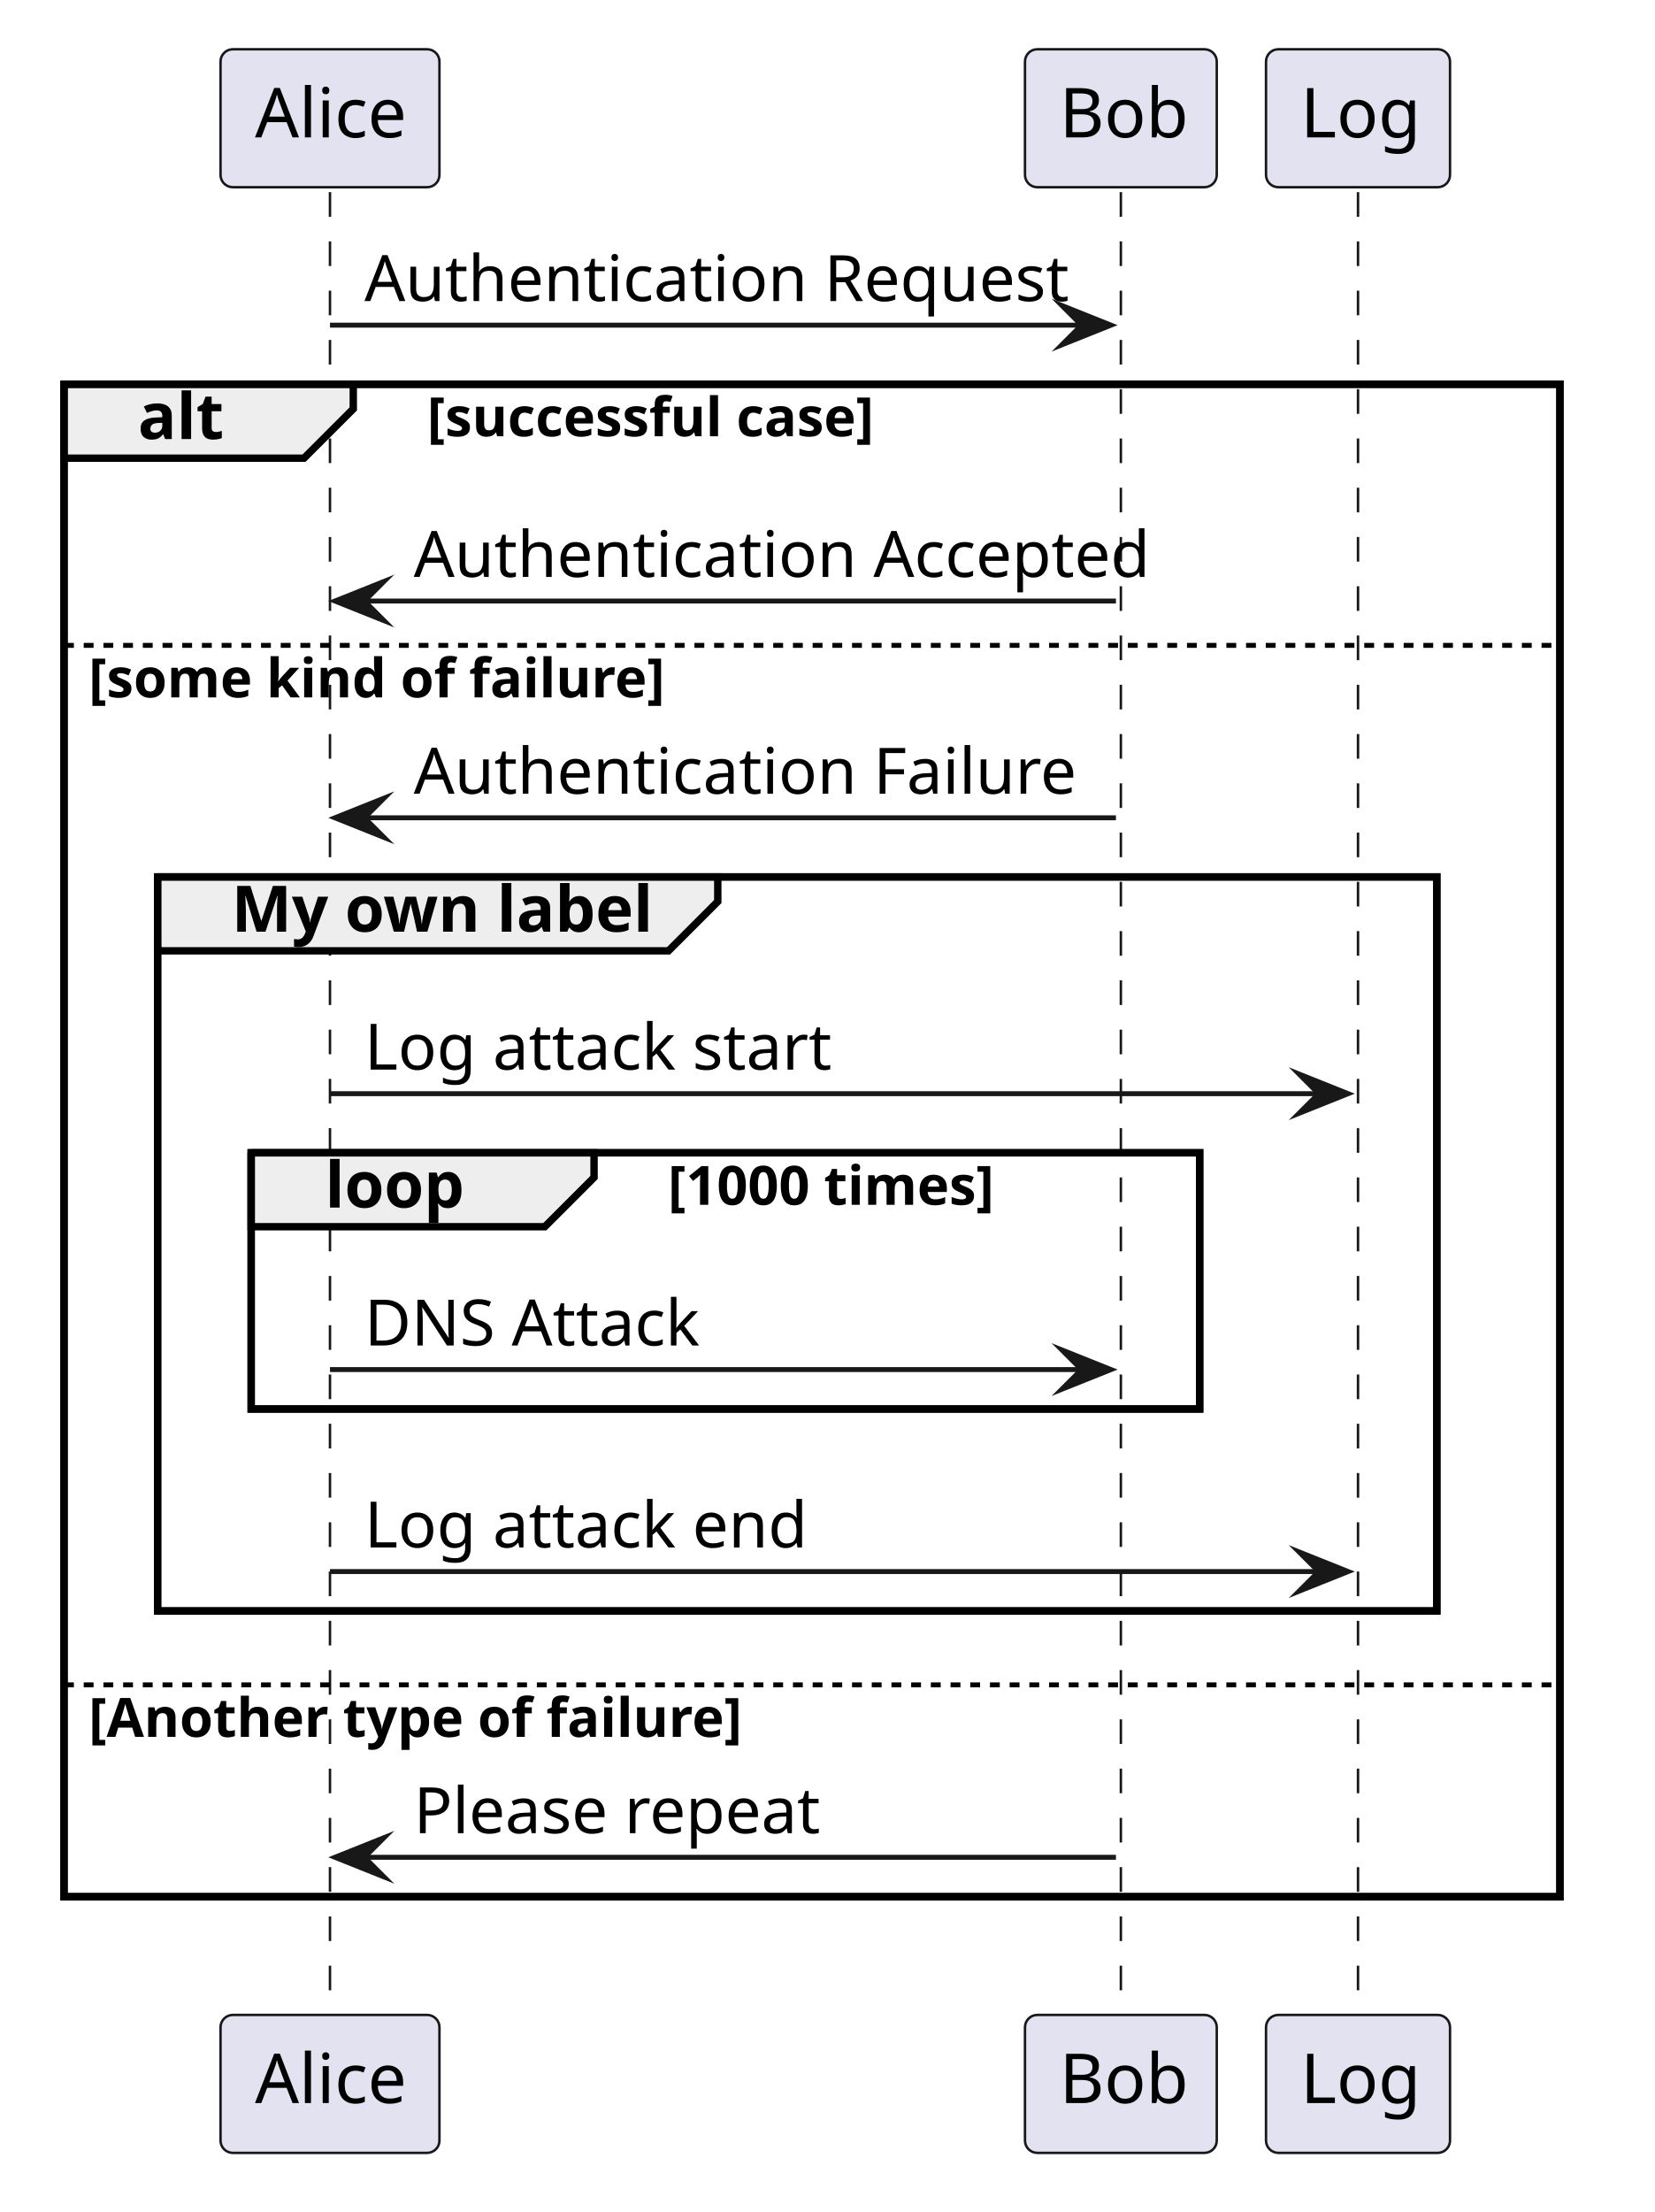
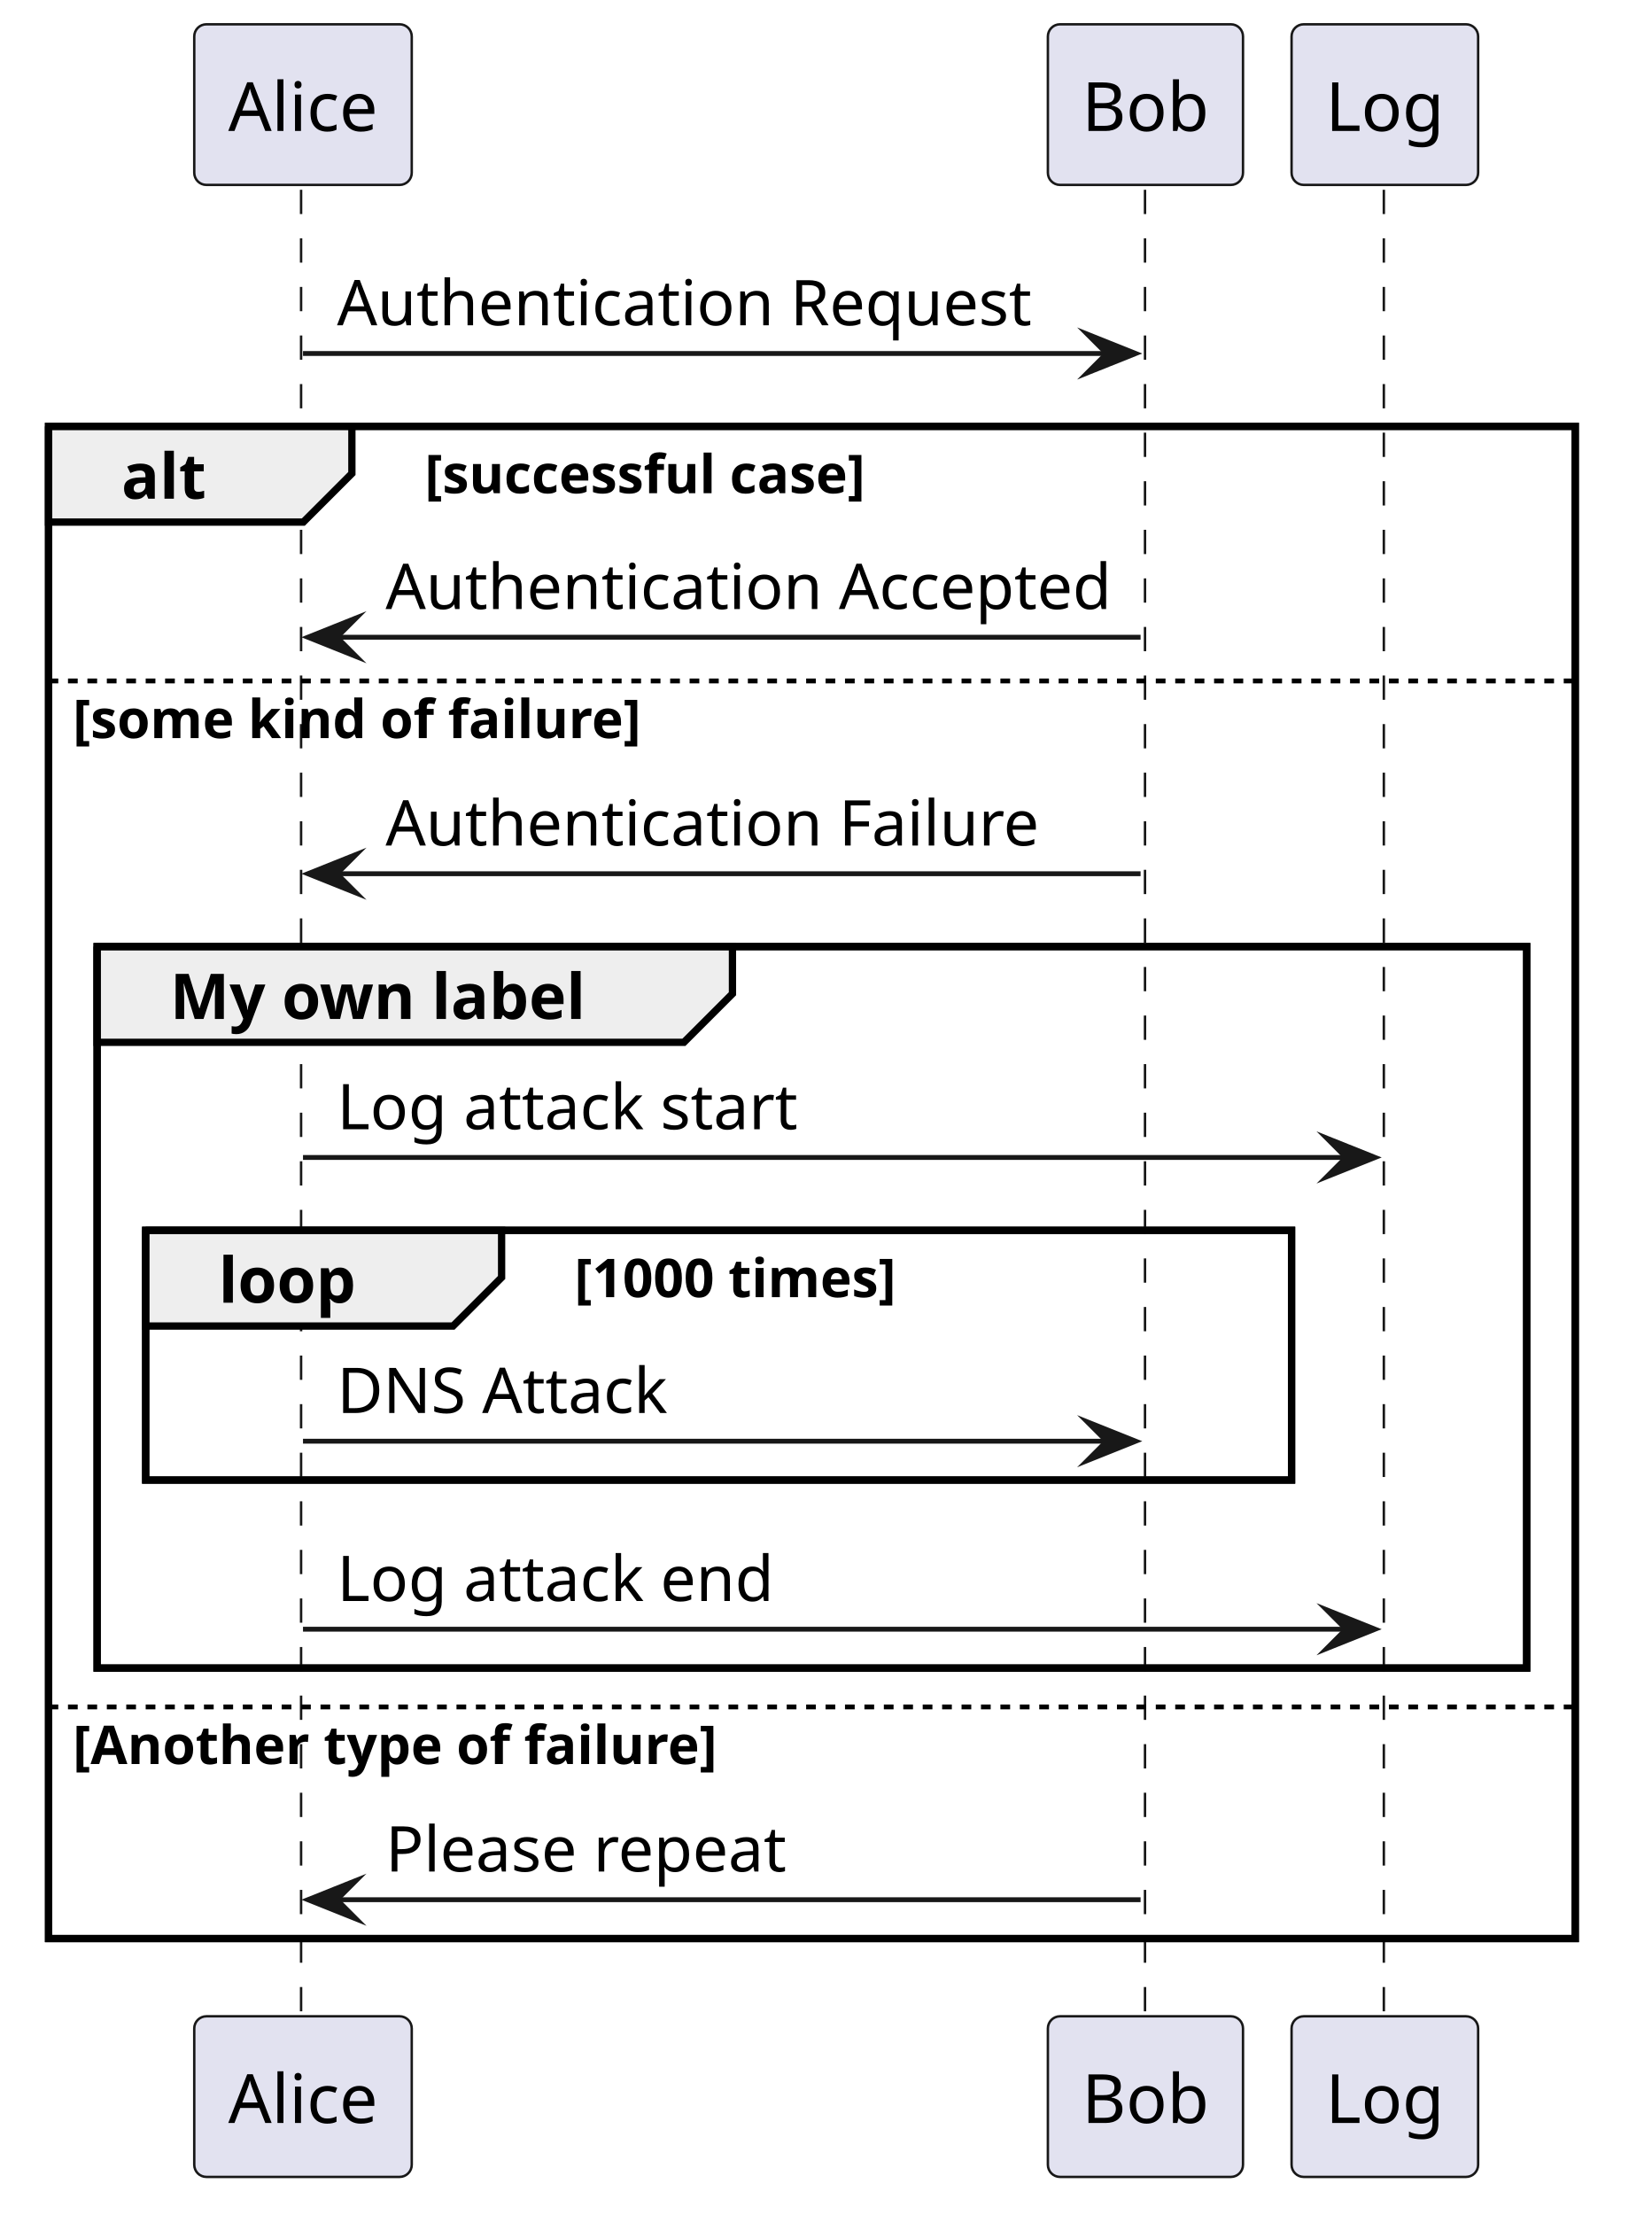
- <svg xmlns="http://www.w3.org/2000/svg" contentStyleType="text/css" data-diagram-type="SEQUENCE" height="449px" preserveAspectRatio="none" style="width:336px;height:449px;background:#FFFFFF;" version="1.1" viewBox="0 0 336 449" width="336px" zoomAndPan="magnify">
+ <svg xmlns="http://www.w3.org/2000/svg" contentStyleType="text/css" data-diagram-type="SEQUENCE" height="456px" preserveAspectRatio="none" style="width:340px;height:456px;background:#FFFFFF;" version="1.1" viewBox="0 0 340 456" width="340px" zoomAndPan="magnify">
  <defs />
-   <g font-family="sans-serif" lengthAdjust="spacing">
-     <rect fill="none" height="307" style="stroke:#000;stroke-width:1.5;" width="303.731" x="13" y="78" />
-     <rect fill="none" height="149" style="stroke:#000;stroke-width:1.5;" width="259.731" x="32" y="178" />
-     <rect fill="none" height="52" style="stroke:#000;stroke-width:1.5;" width="192.581" x="51" y="234" />
-     <g>
-       <rect fill="#000" fill-opacity="0" height="370" width="8" x="63.5" y="39" />
-       <line style="stroke:#181818;stroke-width:0.5;stroke-dasharray:5,5;" x1="67" x2="67" y1="39" y2="409" />
+   <g>
+     <rect fill="none" height="311.318" style="stroke:#000000;stroke-width:1.5;" width="314.373" x="10" y="87.774" />
+     <rect fill="none" height="148.53" style="stroke:#000000;stroke-width:1.5;" width="294.373" x="20" y="194.874" />
+     <rect fill="none" height="51.412" style="stroke:#000000;stroke-width:1.5;" width="235.957" x="30" y="253.286" />
+     <g class="participant-lifeline" data-entity-uid="part1" data-qualified-name="Alice" data-source-line="1" id="part1-lifeline">
+       <g>
+         <rect fill="#000000" fill-opacity="0" height="377.024" width="8" x="58.393" y="39.068" />
+         <line style="stroke:#181818;stroke-width:0.5;stroke-dasharray:5,5;" x1="62" x2="62" y1="39.068" y2="416.092" />
+       </g>
    </g>
-     <g>
-       <rect fill="#000" fill-opacity="0" height="370" width="8" x="224.081" y="39" />
-       <line style="stroke:#181818;stroke-width:0.5;stroke-dasharray:5,5;" x1="227.581" x2="227.581" y1="39" y2="409" />
+     <g class="participant-lifeline" data-entity-uid="part2" data-qualified-name="Bob" data-source-line="1" id="part2-lifeline">
+       <g>
+         <rect fill="#000000" fill-opacity="0" height="377.024" width="8" x="231.867" y="39.068" />
+         <line style="stroke:#181818;stroke-width:0.5;stroke-dasharray:5,5;" x1="235.777" x2="235.777" y1="39.068" y2="416.092" />
+       </g>
    </g>
-     <g>
-       <rect fill="#000" fill-opacity="0" height="370" width="8" x="272.231" y="39" />
-       <line style="stroke:#181818;stroke-width:0.5;stroke-dasharray:5,5;" x1="275.731" x2="275.731" y1="39" y2="409" />
+     <g class="participant-lifeline" data-entity-uid="part3" data-qualified-name="Log" data-source-line="11" id="part3-lifeline">
+       <g>
+         <rect fill="#000000" fill-opacity="0" height="377.024" width="8" x="281.165" y="39.068" />
+         <line style="stroke:#181818;stroke-width:0.5;stroke-dasharray:5,5;" x1="284.957" x2="284.957" y1="39.068" y2="416.092" />
+       </g>
    </g>
-     <rect fill="#E2E2F0" height="28" rx="2.5" ry="2.5" style="stroke:#181818;stroke-width:0.5;" width="44.45" x="44.775" y="10" />
-     <text fill="#000" font-size="14" textLength="30.45" x="51.775" y="27.889">Alice</text>
-     <rect fill="#E2E2F0" height="28" rx="2.5" ry="2.5" style="stroke:#181818;stroke-width:0.5;" width="38.938" x="208.113" y="10" />
-     <text fill="#000" font-size="14" textLength="24.938" x="215.113" y="27.889">Bob</text>
-     <rect fill="#E2E2F0" height="28" rx="2.5" ry="2.5" style="stroke:#181818;stroke-width:0.5;" width="37.363" x="257.05" y="10" />
-     <text fill="#000" font-size="14" textLength="23.363" x="264.05" y="27.889">Log</text>
-     <rect fill="#E2E2F0" height="28" rx="2.5" ry="2.5" style="stroke:#181818;stroke-width:0.5;" width="44.45" x="44.775" y="409" />
-     <text fill="#000" font-size="14" textLength="30.45" x="51.775" y="426.889">Alice</text>
-     <rect fill="#E2E2F0" height="28" rx="2.5" ry="2.5" style="stroke:#181818;stroke-width:0.5;" width="38.938" x="208.113" y="409" />
-     <text fill="#000" font-size="14" textLength="24.938" x="215.113" y="426.889">Bob</text>
-     <rect fill="#E2E2F0" height="28" rx="2.5" ry="2.5" style="stroke:#181818;stroke-width:0.5;" width="37.363" x="257.05" y="409" />
-     <text fill="#000" font-size="14" textLength="23.363" x="264.05" y="426.889">Log</text>
-     <polygon fill="#181818" points="215.581,62,225.581,66,215.581,70,219.581,66" style="stroke:#181818;stroke-width:1;stroke-linejoin:miter;stroke-miterlimit:10;" />
-     <line style="stroke:#181818;stroke-width:1;" x1="67" x2="221.581" y1="66" y2="66" />
-     <text fill="#000" font-size="13" textLength="130.813" x="74" y="61.111">Authentication Request</text>
-     <path d="M13,78 L71.731,78 L71.731,83 L61.731,93 L13,93 L13,78" fill="#EEE" style="stroke:#000;stroke-width:1.5;" />
-     <rect fill="none" height="307" style="stroke:#000;stroke-width:1.5;" width="303.731" x="13" y="78" />
-     <text fill="#000" font-size="13" font-weight="700" textLength="13.731" x="28" y="89.111">alt</text>
-     <text fill="#000" font-size="11" font-weight="700" textLength="80.644" x="86.731" y="88.556">[successful case]</text>
-     <polygon fill="#181818" points="78,118,68,122,78,126,74,122" style="stroke:#181818;stroke-width:1;stroke-linejoin:miter;stroke-miterlimit:10;" />
-     <line style="stroke:#181818;stroke-width:1;" x1="72" x2="226.581" y1="122" y2="122" />
-     <text fill="#000" font-size="13" textLength="136.581" x="84" y="117.111">Authentication Accepted</text>
-     <line style="stroke:#000;stroke-width:1;stroke-dasharray:2,2;" x1="13" x2="316.731" y1="131" y2="131" />
-     <text fill="#000" font-size="11" font-weight="700" textLength="92.263" x="18" y="141.556">[some kind of failure]</text>
-     <polygon fill="#181818" points="78,162,68,166,78,170,74,166" style="stroke:#181818;stroke-width:1;stroke-linejoin:miter;stroke-miterlimit:10;" />
-     <line style="stroke:#181818;stroke-width:1;" x1="72" x2="226.581" y1="166" y2="166" />
-     <text fill="#000" font-size="13" textLength="122.2" x="84" y="161.111">Authentication Failure</text>
-     <path d="M32,178 L145.738,178 L145.738,183 L135.738,193 L32,193 L32,178" fill="#EEE" style="stroke:#000;stroke-width:1.5;" />
-     <rect fill="none" height="149" style="stroke:#000;stroke-width:1.5;" width="259.731" x="32" y="178" />
-     <text fill="#000" font-size="13" font-weight="700" textLength="68.738" x="47" y="189.111">My own label</text>
-     <polygon fill="#181818" points="263.731,218,273.731,222,263.731,226,267.731,222" style="stroke:#181818;stroke-width:1;stroke-linejoin:miter;stroke-miterlimit:10;" />
-     <line style="stroke:#181818;stroke-width:1;" x1="67" x2="269.731" y1="222" y2="222" />
-     <text fill="#000" font-size="13" textLength="81.494" x="74" y="217.111">Log attack start</text>
-     <path d="M51,234 L120.619,234 L120.619,239 L110.619,249 L51,249 L51,234" fill="#EEE" style="stroke:#000;stroke-width:1.5;" />
-     <rect fill="none" height="52" style="stroke:#000;stroke-width:1.5;" width="192.581" x="51" y="234" />
-     <text fill="#000" font-size="13" font-weight="700" textLength="24.619" x="66" y="245.111">loop</text>
-     <text fill="#000" font-size="11" font-weight="700" textLength="56.788" x="135.619" y="244.556">[1000 times]</text>
-     <polygon fill="#181818" points="215.581,274,225.581,278,215.581,282,219.581,278" style="stroke:#181818;stroke-width:1;stroke-linejoin:miter;stroke-miterlimit:10;" />
-     <line style="stroke:#181818;stroke-width:1;" x1="67" x2="221.581" y1="278" y2="278" />
-     <text fill="#000" font-size="13" textLength="63.619" x="74" y="273.111">DNS Attack</text>
-     <polygon fill="#181818" points="263.731,315,273.731,319,263.731,323,267.731,319" style="stroke:#181818;stroke-width:1;stroke-linejoin:miter;stroke-miterlimit:10;" />
-     <line style="stroke:#181818;stroke-width:1;" x1="67" x2="269.731" y1="319" y2="319" />
-     <text fill="#000" font-size="13" textLength="78" x="74" y="314.111">Log attack end</text>
-     <line style="stroke:#000;stroke-width:1;stroke-dasharray:2,2;" x1="13" x2="316.731" y1="342" y2="342" />
-     <text fill="#000" font-size="11" font-weight="700" textLength="104.431" x="18" y="352.556">[Another type of failure]</text>
-     <polygon fill="#181818" points="78,373,68,377,78,381,74,377" style="stroke:#181818;stroke-width:1;stroke-linejoin:miter;stroke-miterlimit:10;" />
-     <line style="stroke:#181818;stroke-width:1;" x1="72" x2="226.581" y1="377" y2="377" />
-     <text fill="#000" font-size="13" textLength="76.619" x="84" y="372.111">Please repeat</text>
+     <g class="participant participant-head" data-entity-uid="part1" data-qualified-name="Alice" data-source-line="1" id="part1-head">
+       <rect fill="#E2E2F0" height="33.068" rx="2.5" ry="2.5" style="stroke:#181818;stroke-width:0.5;" width="44.786" x="40" y="5" />
+       <text fill="#000000" font-family="sans-serif" font-size="14" lengthAdjust="spacing" textLength="30.786" x="47" y="26.966">Alice</text>
+     </g>
+     <g class="participant participant-tail" data-entity-uid="part1" data-qualified-name="Alice" data-source-line="1" id="part1-tail">
+       <rect fill="#E2E2F0" height="33.068" rx="2.5" ry="2.5" style="stroke:#181818;stroke-width:0.5;" width="44.786" x="40" y="415.092" />
+       <text fill="#000000" font-family="sans-serif" font-size="14" lengthAdjust="spacing" textLength="30.786" x="47" y="437.058">Alice</text>
+     </g>
+     <g class="participant participant-head" data-entity-uid="part2" data-qualified-name="Bob" data-source-line="1" id="part2-head">
+       <rect fill="#E2E2F0" height="33.068" rx="2.5" ry="2.5" style="stroke:#181818;stroke-width:0.5;" width="40.18" x="215.777" y="5" />
+       <text fill="#000000" font-family="sans-serif" font-size="14" lengthAdjust="spacing" textLength="26.18" x="222.777" y="26.966">Bob</text>
+     </g>
+     <g class="participant participant-tail" data-entity-uid="part2" data-qualified-name="Bob" data-source-line="1" id="part2-tail">
+       <rect fill="#E2E2F0" height="33.068" rx="2.5" ry="2.5" style="stroke:#181818;stroke-width:0.5;" width="40.18" x="215.777" y="415.092" />
+       <text fill="#000000" font-family="sans-serif" font-size="14" lengthAdjust="spacing" textLength="26.18" x="222.777" y="437.058">Bob</text>
+     </g>
+     <g class="participant participant-head" data-entity-uid="part3" data-qualified-name="Log" data-source-line="11" id="part3-head">
+       <rect fill="#E2E2F0" height="33.068" rx="2.5" ry="2.5" style="stroke:#181818;stroke-width:0.5;" width="38.416" x="265.957" y="5" />
+       <text fill="#000000" font-family="sans-serif" font-size="14" lengthAdjust="spacing" textLength="24.416" x="272.957" y="26.966">Log</text>
+     </g>
+     <g class="participant participant-tail" data-entity-uid="part3" data-qualified-name="Log" data-source-line="11" id="part3-tail">
+       <rect fill="#E2E2F0" height="33.068" rx="2.5" ry="2.5" style="stroke:#181818;stroke-width:0.5;" width="38.416" x="265.957" y="415.092" />
+       <text fill="#000000" font-family="sans-serif" font-size="14" lengthAdjust="spacing" textLength="24.416" x="272.957" y="437.058">Log</text>
+     </g>
+     <g class="message" data-entity-1="part1" data-entity-2="part2" data-source-line="1" id="msg1">
+       <polygon fill="#181818" points="223.867,68.774,233.867,72.774,223.867,76.774,227.867,72.774" style="stroke:#181818;stroke-width:1;stroke-linejoin:miter;stroke-miterlimit:10;" />
+       <line style="stroke:#181818;stroke-width:1;" x1="62.393" x2="229.867" y1="72.774" y2="72.774" />
+       <text fill="#000000" font-family="sans-serif" font-size="13" lengthAdjust="spacing" textLength="143.039" x="69.393" y="66.965">Authentication Request</text>
+     </g>
+     <path d="M10,87.774 L72.459,87.774 L72.459,97.48 L62.459,107.48 L10,107.48 L10,87.774" fill="#EEEEEE" style="stroke:#000000;stroke-width:1.5;" />
+     <rect fill="none" height="311.318" style="stroke:#000000;stroke-width:1.5;" width="314.373" x="10" y="87.774" />
+     <text fill="#000000" font-family="sans-serif" font-size="13" font-weight="700" lengthAdjust="spacing" textLength="17.459" x="25" y="102.671">alt</text>
+     <text fill="#000000" font-family="sans-serif" font-size="11" font-weight="700" lengthAdjust="spacing" textLength="90.683" x="87.459" y="101.533">[successful case]</text>
+     <g class="message" data-entity-1="part2" data-entity-2="part1" data-source-line="5" id="msg2">
+       <polygon fill="#181818" points="73.393,127.186,63.393,131.186,73.393,135.186,69.393,131.186" style="stroke:#181818;stroke-width:1;stroke-linejoin:miter;stroke-miterlimit:10;" />
+       <line style="stroke:#181818;stroke-width:1;" x1="67.393" x2="234.867" y1="131.186" y2="131.186" />
+       <text fill="#000000" font-family="sans-serif" font-size="13" lengthAdjust="spacing" textLength="149.474" x="79.393" y="125.377">Authentication Accepted</text>
+     </g>
+     <line style="stroke:#000000;stroke-width:1;stroke-dasharray:2,2;" x1="10" x2="324.373" y1="140.186" y2="140.186" />
+     <text fill="#000000" font-family="sans-serif" font-size="11" font-weight="700" lengthAdjust="spacing" textLength="117.204" x="15" y="151.945">[some kind of failure]</text>
+     <g class="message" data-entity-1="part2" data-entity-2="part1" data-source-line="9" id="msg3">
+       <polygon fill="#181818" points="73.393,175.874,63.393,179.874,73.393,183.874,69.393,179.874" style="stroke:#181818;stroke-width:1;stroke-linejoin:miter;stroke-miterlimit:10;" />
+       <line style="stroke:#181818;stroke-width:1;" x1="67.393" x2="234.867" y1="179.874" y2="179.874" />
+       <text fill="#000000" font-family="sans-serif" font-size="13" lengthAdjust="spacing" textLength="134.823" x="79.393" y="174.065">Authentication Failure</text>
+     </g>
+     <path d="M20,194.874 L150.826,194.874 L150.826,204.58 L140.826,214.58 L20,214.58 L20,194.874" fill="#EEEEEE" style="stroke:#000000;stroke-width:1.5;" />
+     <rect fill="none" height="148.53" style="stroke:#000000;stroke-width:1.5;" width="294.373" x="20" y="194.874" />
+     <text fill="#000000" font-family="sans-serif" font-size="13" font-weight="700" lengthAdjust="spacing" textLength="85.826" x="35" y="209.771">My own label</text>
+     <g class="message" data-entity-1="part1" data-entity-2="part3" data-source-line="11" id="msg4">
+       <polygon fill="#181818" points="273.165,234.286,283.165,238.286,273.165,242.286,277.165,238.286" style="stroke:#181818;stroke-width:1;stroke-linejoin:miter;stroke-miterlimit:10;" />
+       <line style="stroke:#181818;stroke-width:1;" x1="62.393" x2="279.165" y1="238.286" y2="238.286" />
+       <text fill="#000000" font-family="sans-serif" font-size="13" lengthAdjust="spacing" textLength="94.861" x="69.393" y="232.477">Log attack start</text>
+     </g>
+     <path d="M30,253.286 L103.288,253.286 L103.288,262.992 L93.288,272.992 L30,272.992 L30,253.286" fill="#EEEEEE" style="stroke:#000000;stroke-width:1.5;" />
+     <rect fill="none" height="51.412" style="stroke:#000000;stroke-width:1.5;" width="235.957" x="30" y="253.286" />
+     <text fill="#000000" font-family="sans-serif" font-size="13" font-weight="700" lengthAdjust="spacing" textLength="28.288" x="45" y="268.183">loop</text>
+     <text fill="#000000" font-family="sans-serif" font-size="11" font-weight="700" lengthAdjust="spacing" textLength="66.209" x="118.288" y="267.045">[1000 times]</text>
+     <g class="message" data-entity-1="part1" data-entity-2="part2" data-source-line="13" id="msg5">
+       <polygon fill="#181818" points="223.867,292.698,233.867,296.698,223.867,300.698,227.867,296.698" style="stroke:#181818;stroke-width:1;stroke-linejoin:miter;stroke-miterlimit:10;" />
+       <line style="stroke:#181818;stroke-width:1;" x1="62.393" x2="229.867" y1="296.698" y2="296.698" />
+       <text fill="#000000" font-family="sans-serif" font-size="13" lengthAdjust="spacing" textLength="68.055" x="69.393" y="290.889">DNS Attack</text>
+     </g>
+     <g class="message" data-entity-1="part1" data-entity-2="part3" data-source-line="15" id="msg6">
+       <polygon fill="#181818" points="273.165,331.404,283.165,335.404,273.165,339.404,277.165,335.404" style="stroke:#181818;stroke-width:1;stroke-linejoin:miter;stroke-miterlimit:10;" />
+       <line style="stroke:#181818;stroke-width:1;" x1="62.393" x2="279.165" y1="335.404" y2="335.404" />
+       <text fill="#000000" font-family="sans-serif" font-size="13" lengthAdjust="spacing" textLength="89.947" x="69.393" y="329.595">Log attack end</text>
+     </g>
+     <line style="stroke:#000000;stroke-width:1;stroke-dasharray:2,2;" x1="10" x2="324.373" y1="351.404" y2="351.404" />
+     <text fill="#000000" font-family="sans-serif" font-size="11" font-weight="700" lengthAdjust="spacing" textLength="132.879" x="15" y="363.163">[Another type of failure]</text>
+     <g class="message" data-entity-1="part2" data-entity-2="part1" data-source-line="20" id="msg7">
+       <polygon fill="#181818" points="73.393,387.092,63.393,391.092,73.393,395.092,69.393,391.092" style="stroke:#181818;stroke-width:1;stroke-linejoin:miter;stroke-miterlimit:10;" />
+       <line style="stroke:#181818;stroke-width:1;" x1="67.393" x2="234.867" y1="391.092" y2="391.092" />
+       <text fill="#000000" font-family="sans-serif" font-size="13" lengthAdjust="spacing" textLength="82.797" x="79.393" y="385.283">Please repeat</text>
+     </g>
  </g>
</svg>
